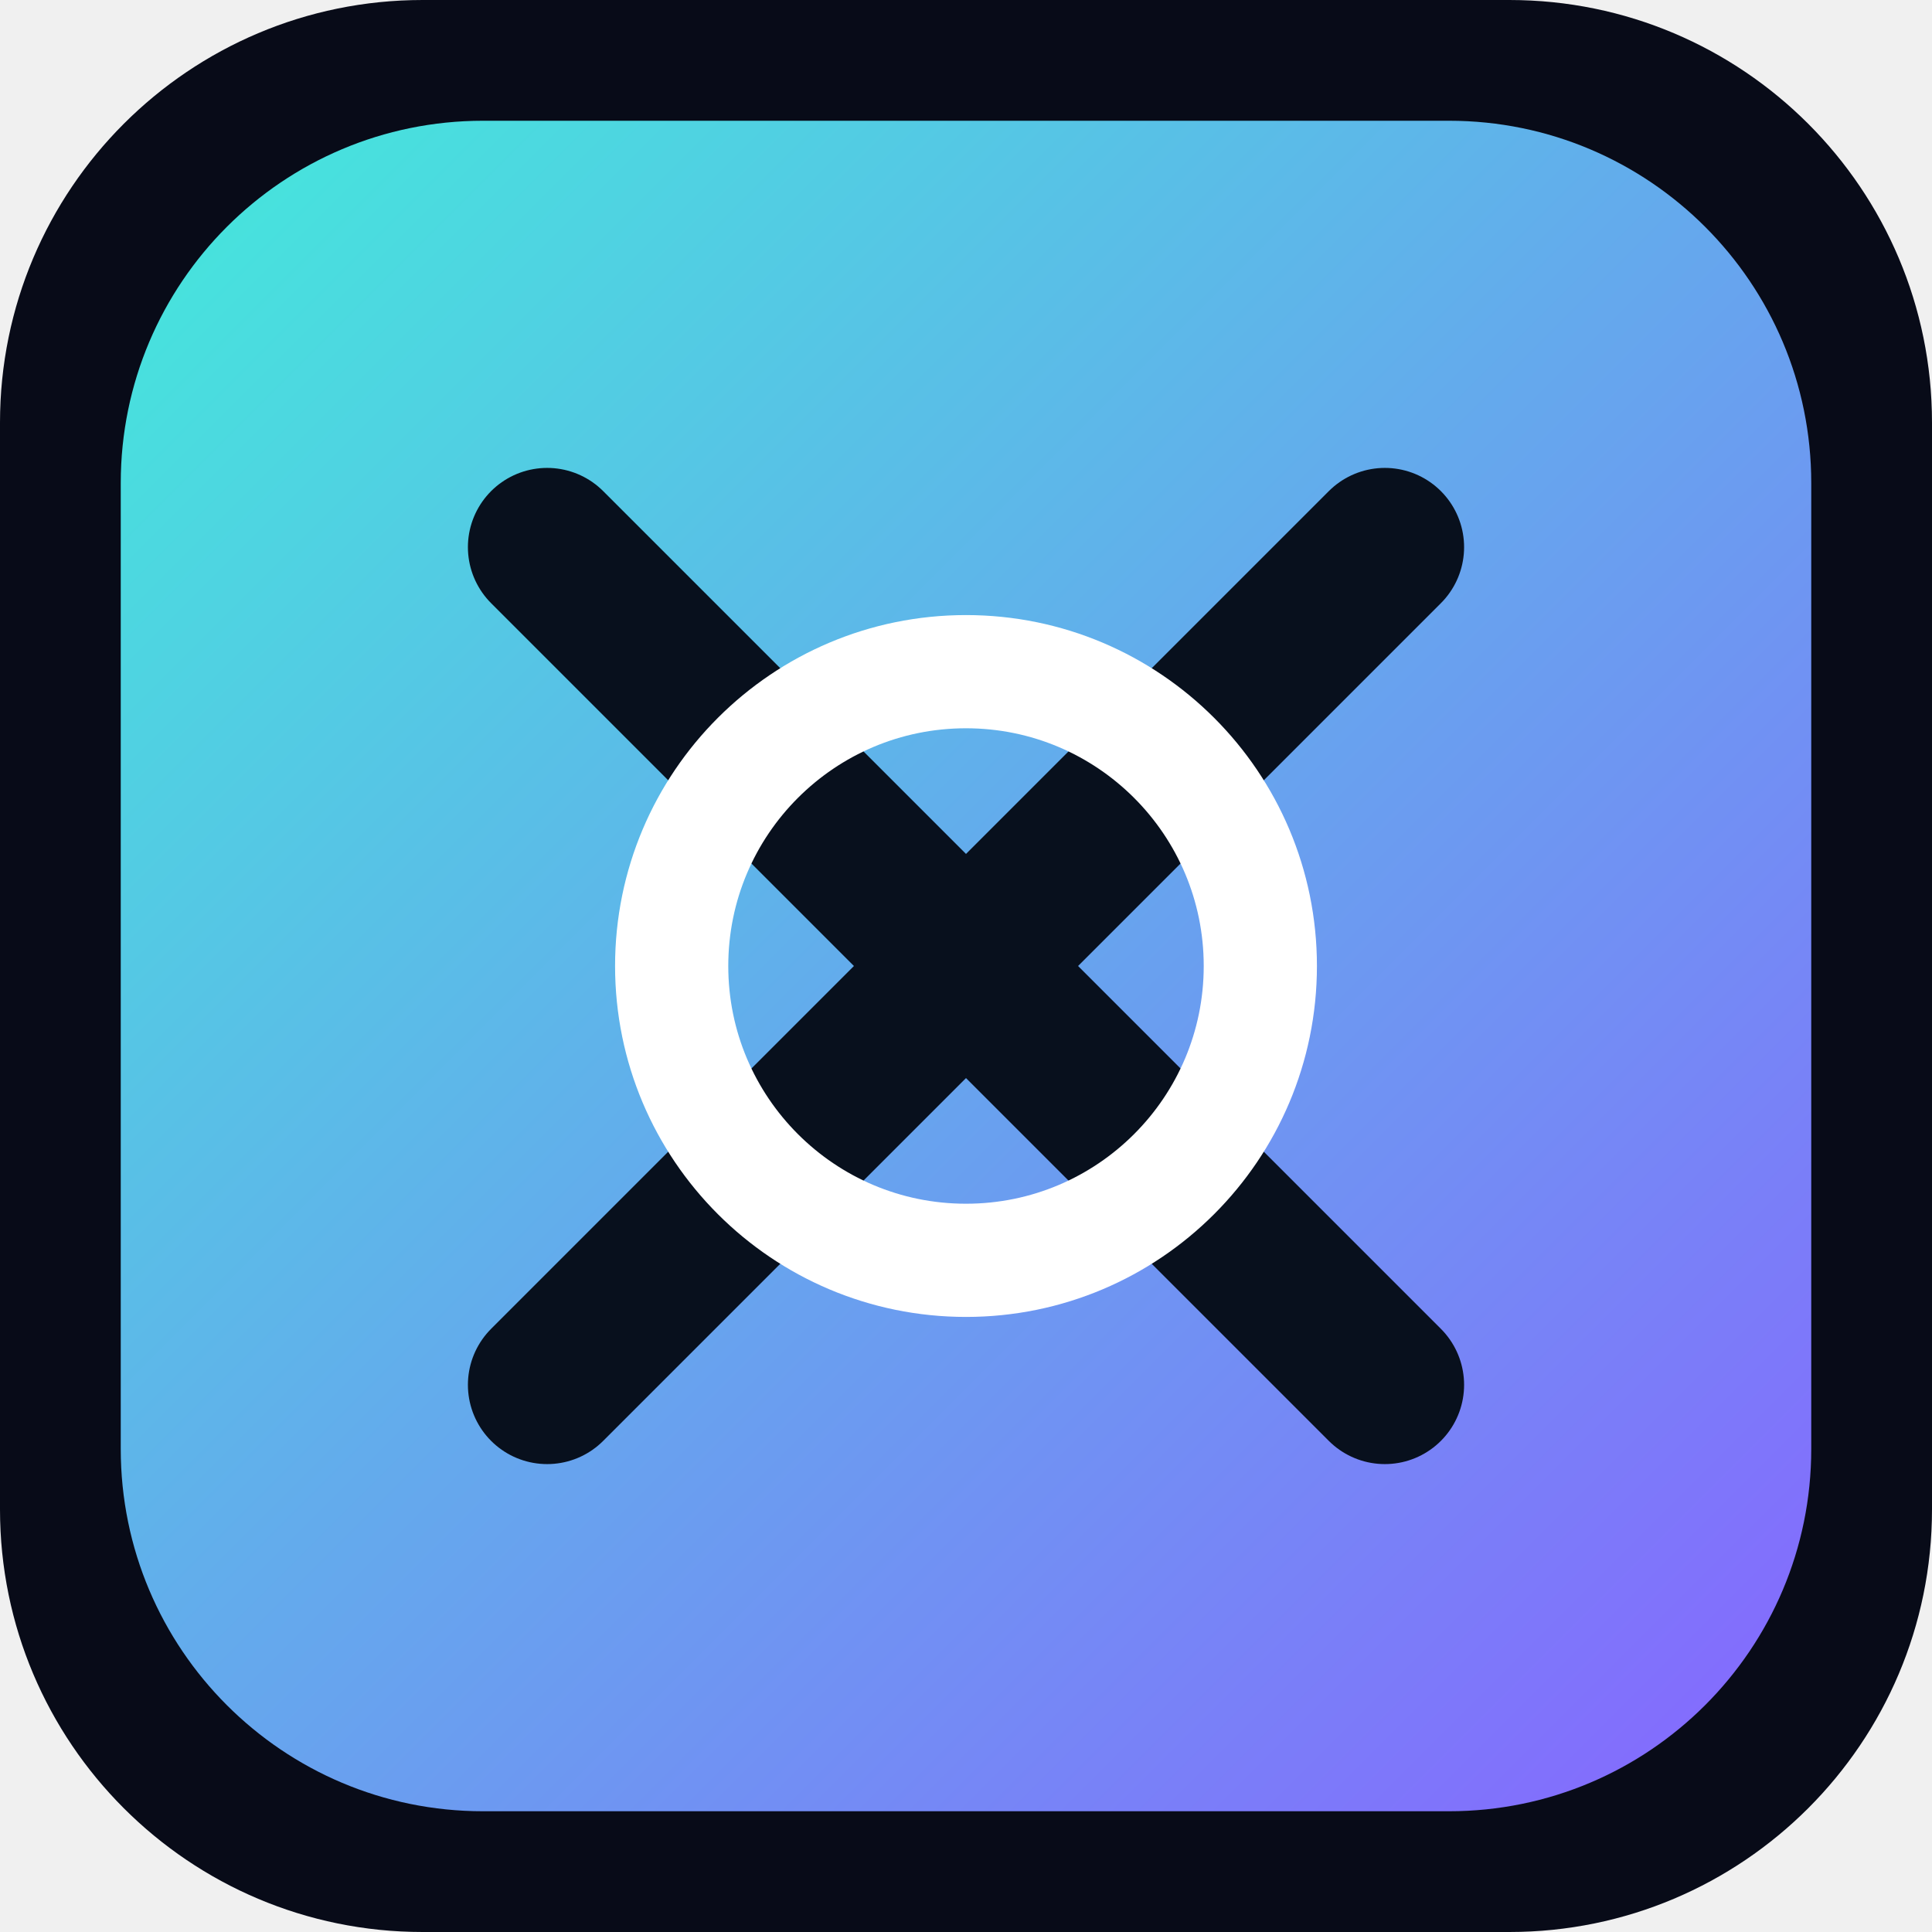
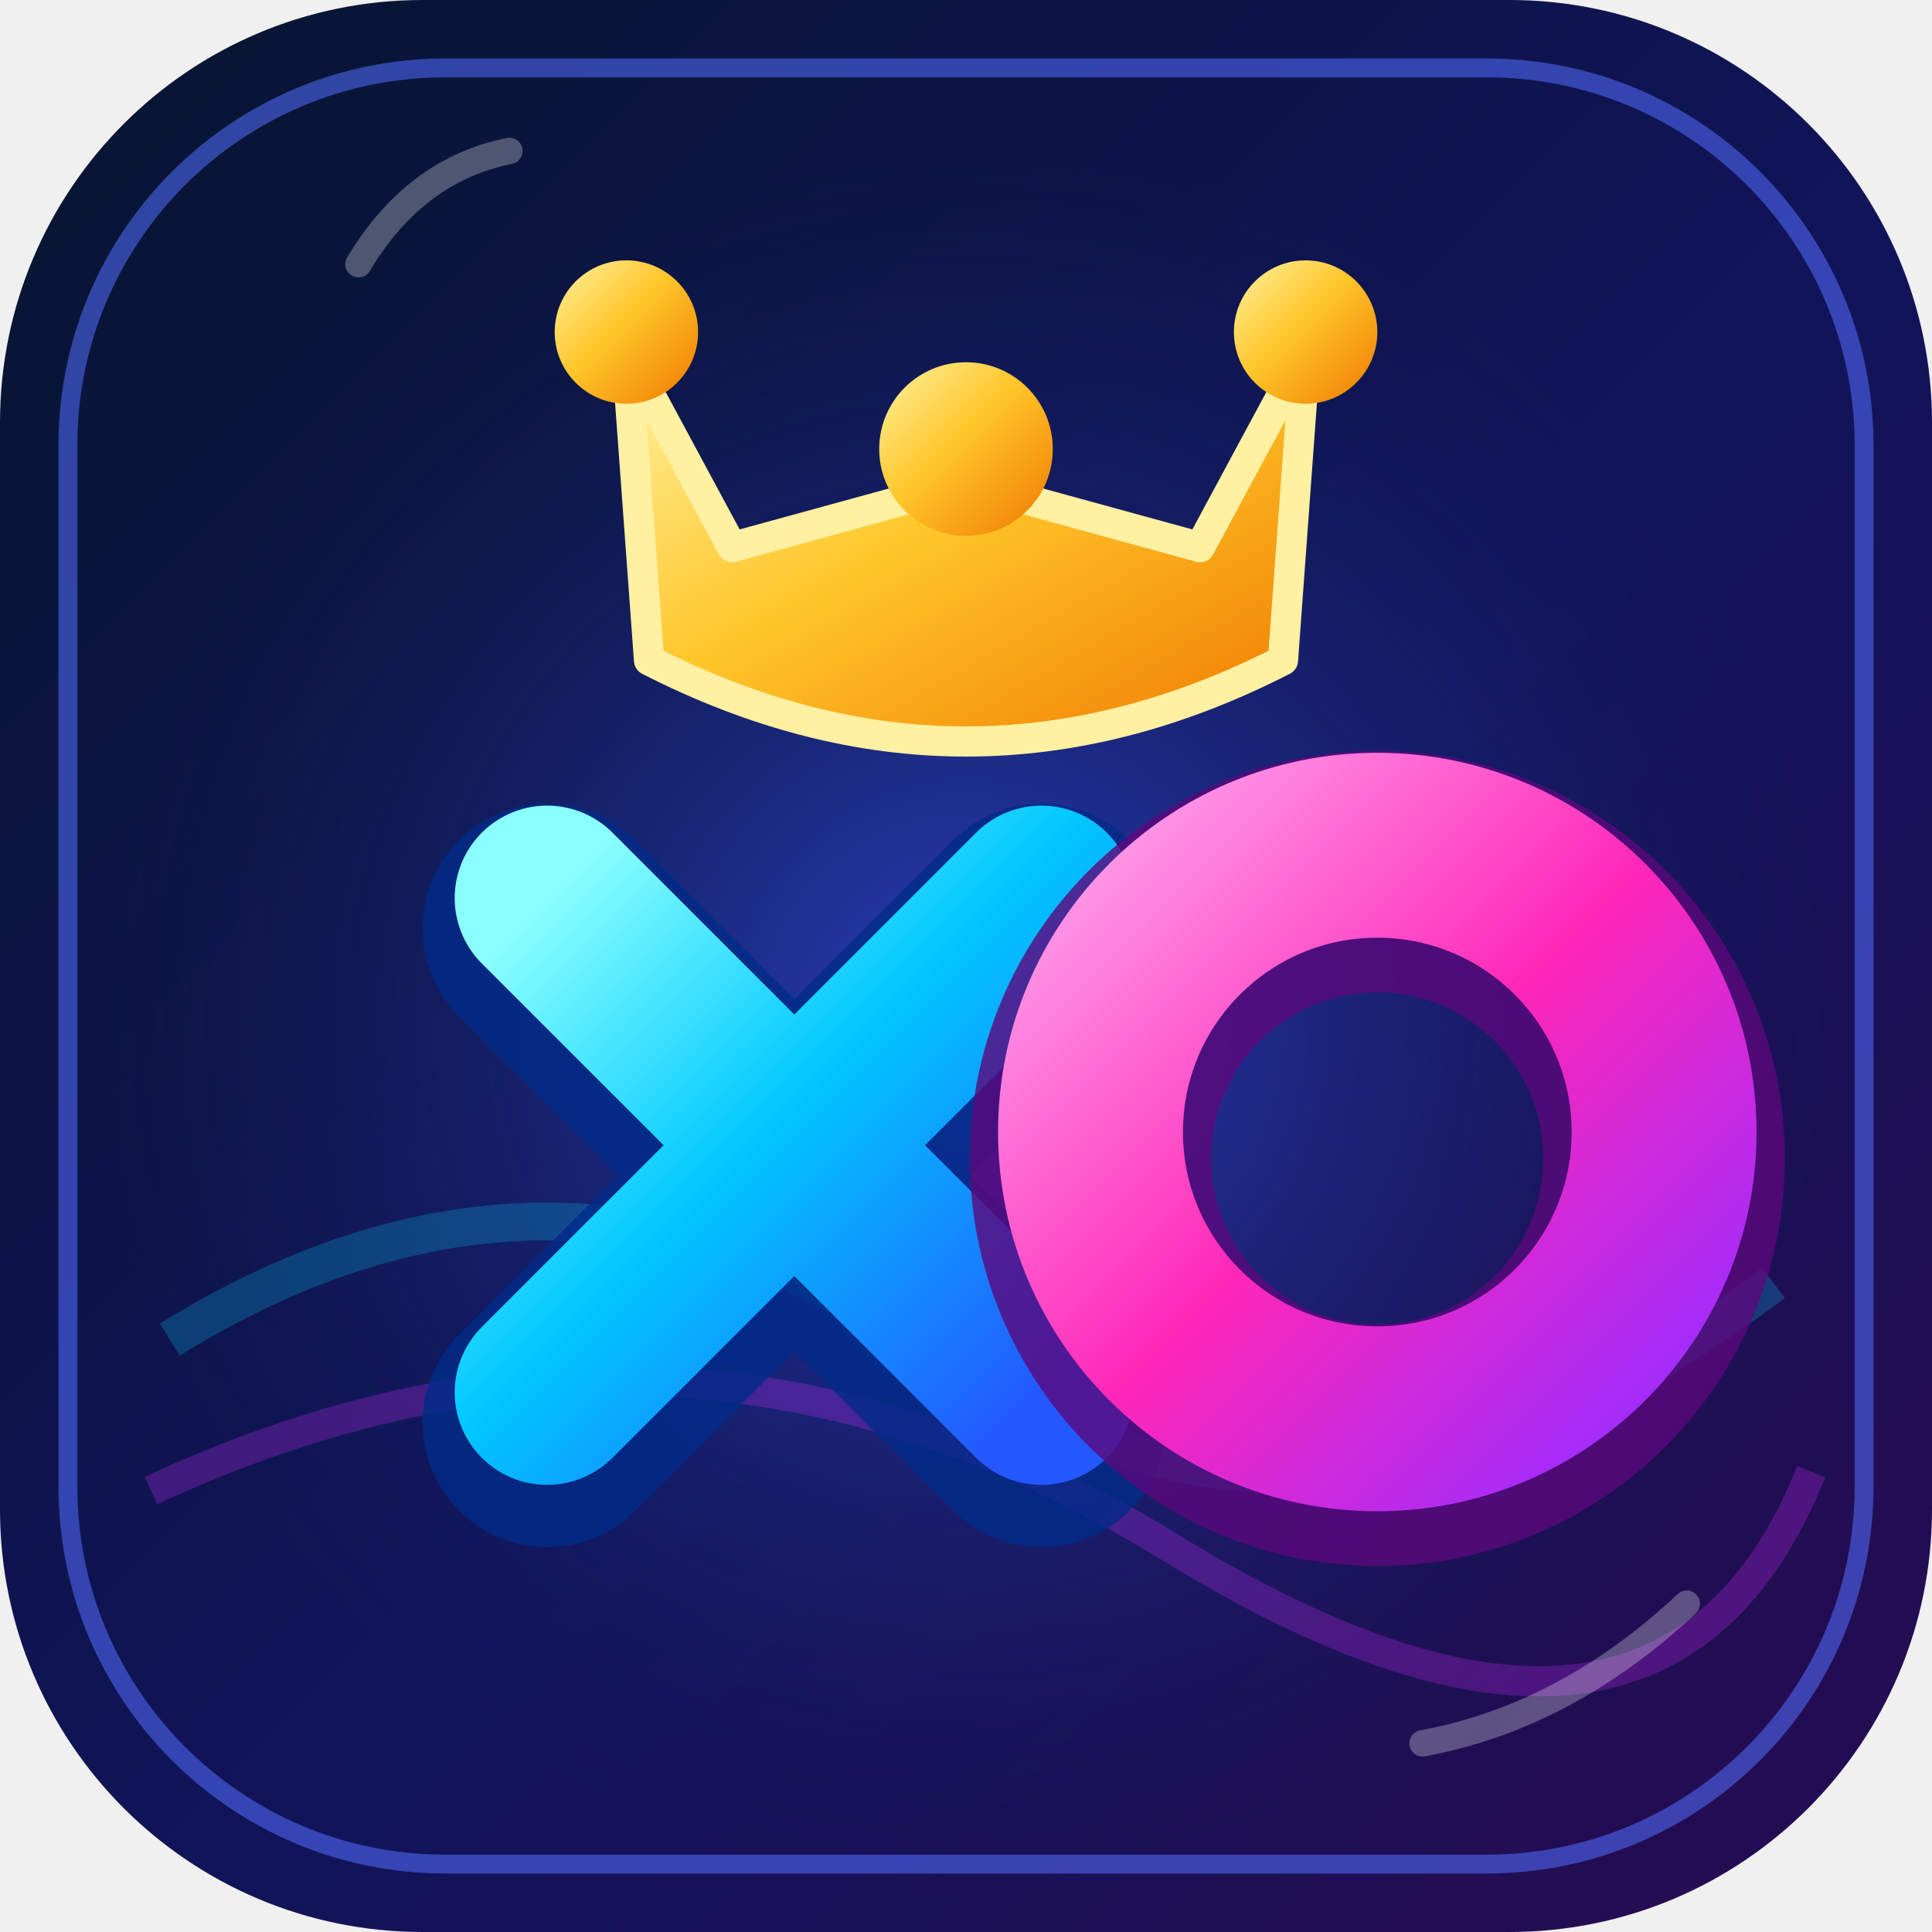
<svg xmlns="http://www.w3.org/2000/svg" viewBox="0 0 512 512">
  <defs>
-     <linearGradient id="g" x1="0" y1="0" x2="1" y2="1">
-       <stop stop-color="#43eadb" />
-       <stop offset="1" stop-color="#8765ff" />
+     <linearGradient id="bg" x1="0" y1="0" x2="1" y2="1">
+       <stop stop-color="#07152f" />
+       <stop offset=".55" stop-color="#11145a" />
+       <stop offset="1" stop-color="#280b50" />
    </linearGradient>
+     <linearGradient id="cyan" x1="0" y1="0" x2="1" y2="1">
+       <stop stop-color="#8affff" />
+       <stop offset=".45" stop-color="#00c8ff" />
+       <stop offset="1" stop-color="#2458ff" />
+     </linearGradient>
+     <linearGradient id="pink" x1="0" y1="0" x2="1" y2="1">
+       <stop stop-color="#ff9be9" />
+       <stop offset=".5" stop-color="#ff27b8" />
+       <stop offset="1" stop-color="#9d2cff" />
+     </linearGradient>
+     <linearGradient id="gold" x1="0" y1="0" x2="1" y2="1">
+       <stop stop-color="#fff2a1" />
+       <stop offset=".45" stop-color="#ffc629" />
+       <stop offset="1" stop-color="#f07800" />
+     </linearGradient>
+     <radialGradient id="glow">
+       <stop stop-color="#385cff" stop-opacity=".6" />
+       <stop offset="1" stop-color="#15245b" stop-opacity="0" />
+     </radialGradient>
+     <filter id="shadow" x="-40%" y="-40%" width="180%" height="180%">
+       <feGaussianBlur stdDeviation="12" />
+     </filter>
  </defs>
-   <rect width="512" height="512" rx="112" fill="#080b18" />
-   <rect x="32" y="32" width="448" height="448" rx="96" fill="url(#g)" />
-   <path d="M145 145l222 222m0-222L145 367" stroke="#08101d" stroke-width="42" stroke-linecap="round" />
-   <circle cx="256" cy="256" r="78" fill="none" stroke="#fff" stroke-width="30" />
+   <rect width="512" height="512" rx="112" fill="url(#bg)" />
+   <circle cx="256" cy="270" r="230" fill="url(#glow)" />
+   <rect x="18" y="18" width="476" height="476" rx="100" fill="none" stroke="#536dff" stroke-opacity=".55" stroke-width="5" />
+   <path d="M45 355 Q150 290 250 360 T470 340" fill="none" stroke="#06d9ff" stroke-opacity=".22" stroke-width="10" />
+   <path d="M40 395 Q180 330 310 410 T480 390" fill="none" stroke="#d42cff" stroke-opacity=".25" stroke-width="8" />
+   <path d="M166 93 L194 145 L256 128 L318 145 L346 93 L340 175 Q256 218 172 175 Z" fill="url(#gold)" stroke="#fff0a2" stroke-width="8" stroke-linejoin="round" />
+   <circle cx="166" cy="88" r="19" fill="url(#gold)" />
+   <circle cx="346" cy="88" r="19" fill="url(#gold)" />
+   <circle cx="256" cy="119" r="23" fill="url(#gold)" />
+   <path d="M145 246 L276 377 M276 246 L145 377" stroke="#002b88" stroke-width="66" stroke-linecap="round" opacity=".8" />
+   <path d="M145 238 L276 369 M276 238 L145 369" stroke="url(#cyan)" stroke-width="49" stroke-linecap="round" />
+   <circle cx="365" cy="307" r="76" fill="none" stroke="#5a087c" stroke-width="64" opacity=".8" />
+   <circle cx="365" cy="300" r="76" fill="none" stroke="url(#pink)" stroke-width="49" />
+   <path d="M95 70 Q110 45 135 40 M377 462 Q415 455 447 425" fill="none" stroke="#ffffff" stroke-opacity=".28" stroke-width="7" stroke-linecap="round" />
</svg>
